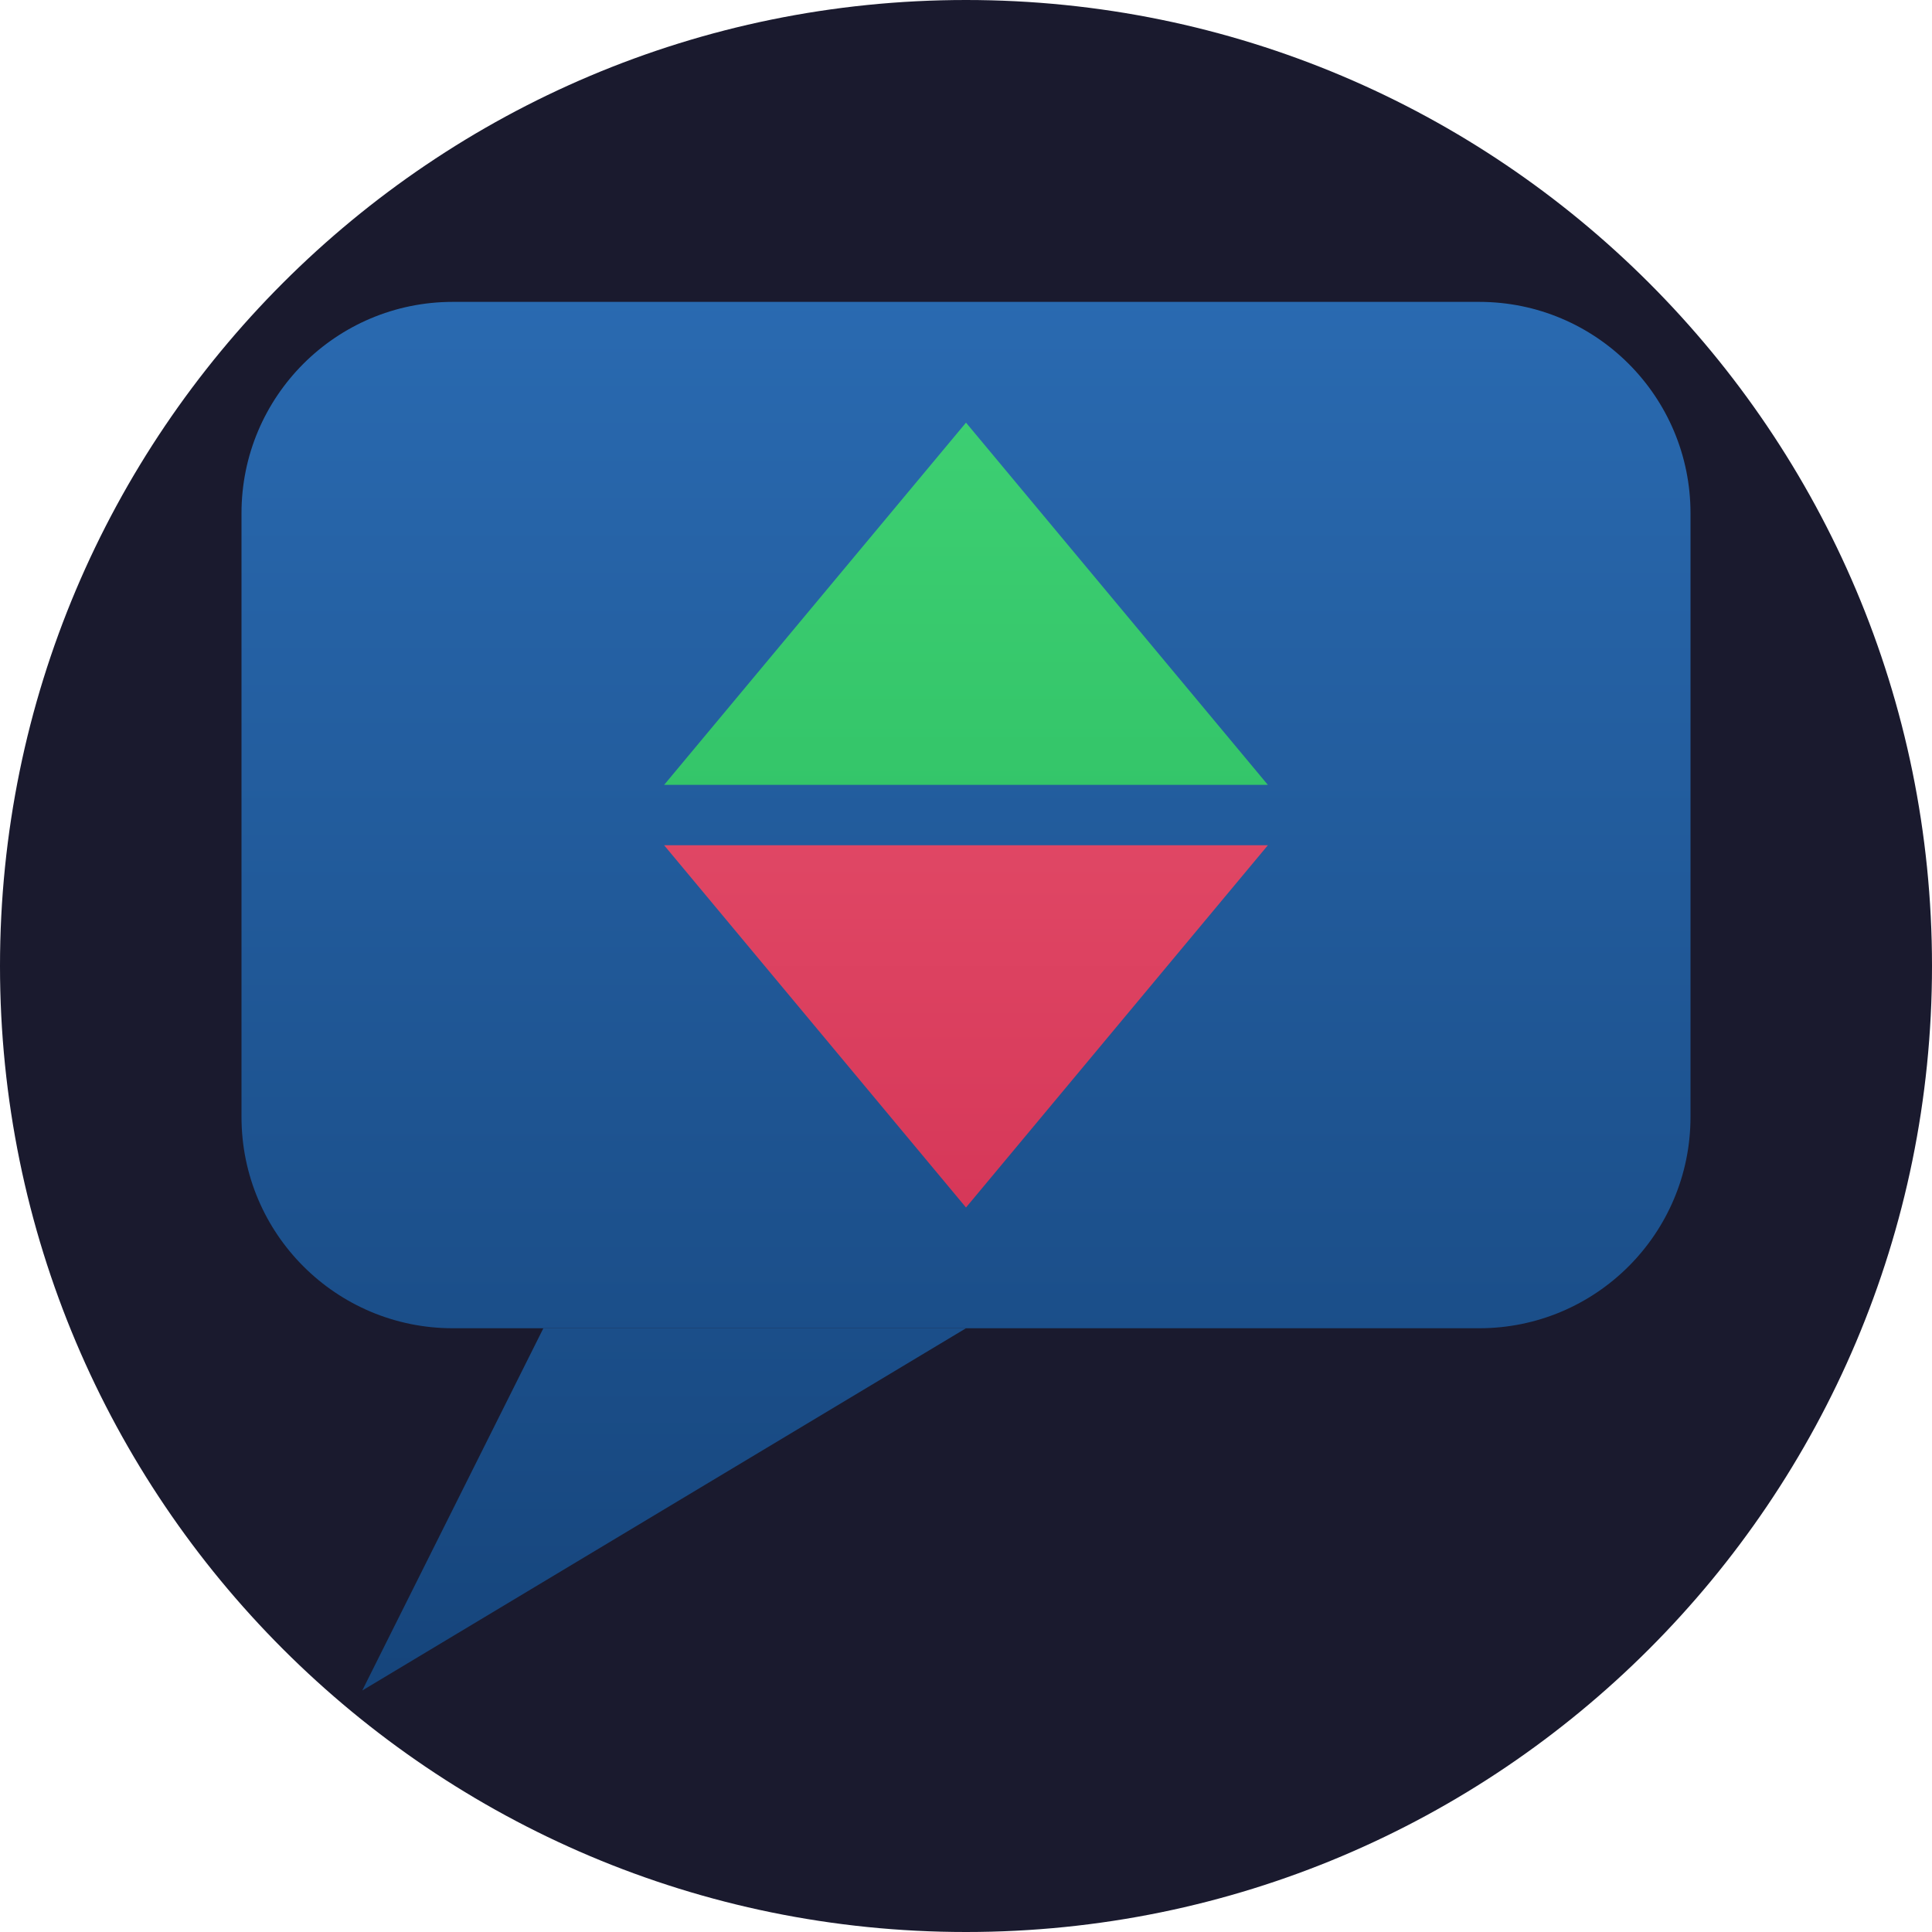
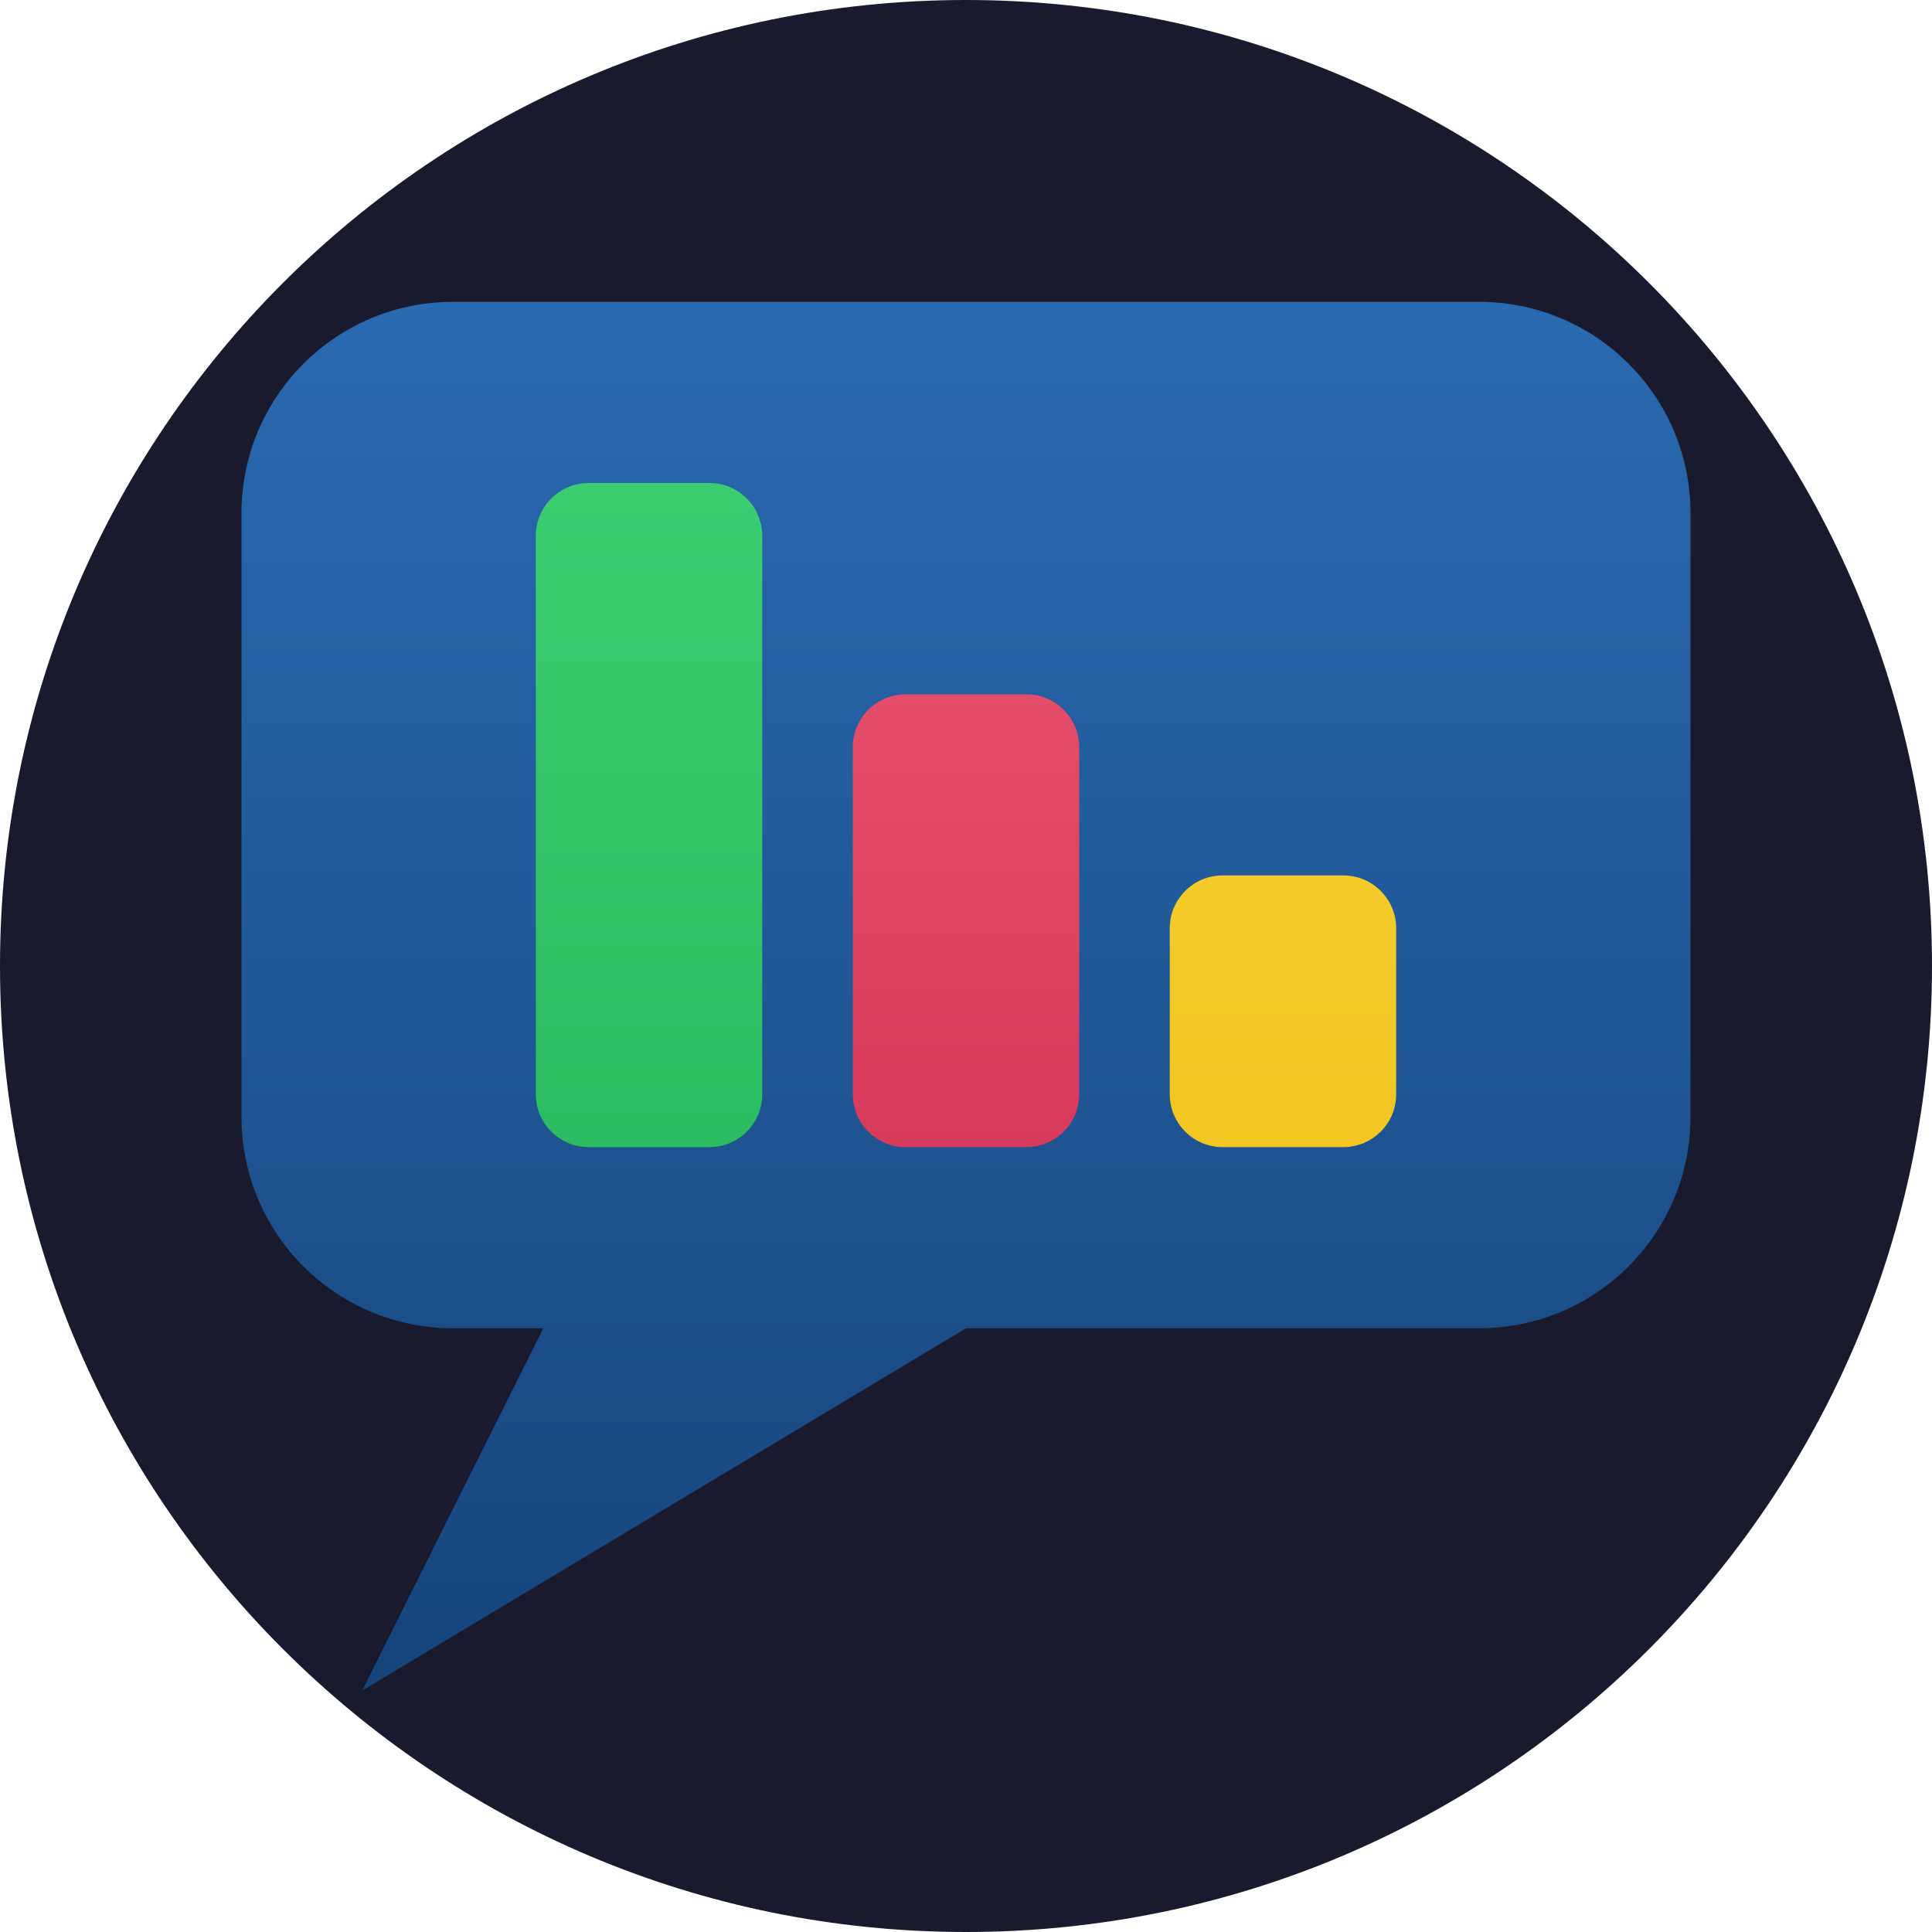
<svg xmlns="http://www.w3.org/2000/svg" viewBox="0 0 512 512">
  <defs>
    <linearGradient id="bub" gradientUnits="userSpaceOnUse" x1="0" y1="-41.67" x2="0" y2="553.67">
      <stop offset="0" stop-color="#3076c2" />
      <stop offset="1" stop-color="#103a6c" />
    </linearGradient>
-     <linearGradient id="up" gradientUnits="userSpaceOnUse" x1="0" y1="-41.67" x2="0" y2="553.67">
+     <linearGradient id="c1" gradientUnits="userSpaceOnUse" x1="0" y1="-41.67" x2="0" y2="553.67">
      <stop offset="0" stop-color="#4ade80" />
      <stop offset="1" stop-color="#16a34a" />
    </linearGradient>
-     <linearGradient id="dn" gradientUnits="userSpaceOnUse" x1="0" y1="-41.67" x2="0" y2="553.67">
+     <linearGradient id="c2" gradientUnits="userSpaceOnUse" x1="0" y1="-41.67" x2="0" y2="553.67">
      <stop offset="0" stop-color="#fb7185" />
      <stop offset="1" stop-color="#be123c" />
+     </linearGradient>
+     <linearGradient id="c3" gradientUnits="userSpaceOnUse" x1="0" y1="-41.67" x2="0" y2="553.67">
+       <stop offset="0" stop-color="#fde047" />
+       <stop offset="1" stop-color="#eab308" />
    </linearGradient>
  </defs>
  <circle id="bg" cx="256" cy="256" r="256" fill="#1a1a2e" />
  <g>
    <rect x="64" y="80" width="384" height="272" rx="56" fill="url(#bub)" />
-     <path d="M144 352 L96 448 L256 352 Z" fill="url(#bub)" />
-     <polygon points="256,112 176,208 336,208" fill="url(#up)" />
-     <polygon points="256,320 176,224 336,224" fill="url(#dn)" />
+     <path d="M150 340 L96 448 L276 340 Z" fill="url(#bub)" />
+     <rect x="142" y="128" width="60" height="176" rx="14" fill="url(#c1)" />
+     <rect x="226" y="184" width="60" height="120" rx="14" fill="url(#c2)" />
+     <rect x="310" y="232" width="60" height="72" rx="14" fill="url(#c3)" />
  </g>
</svg>
